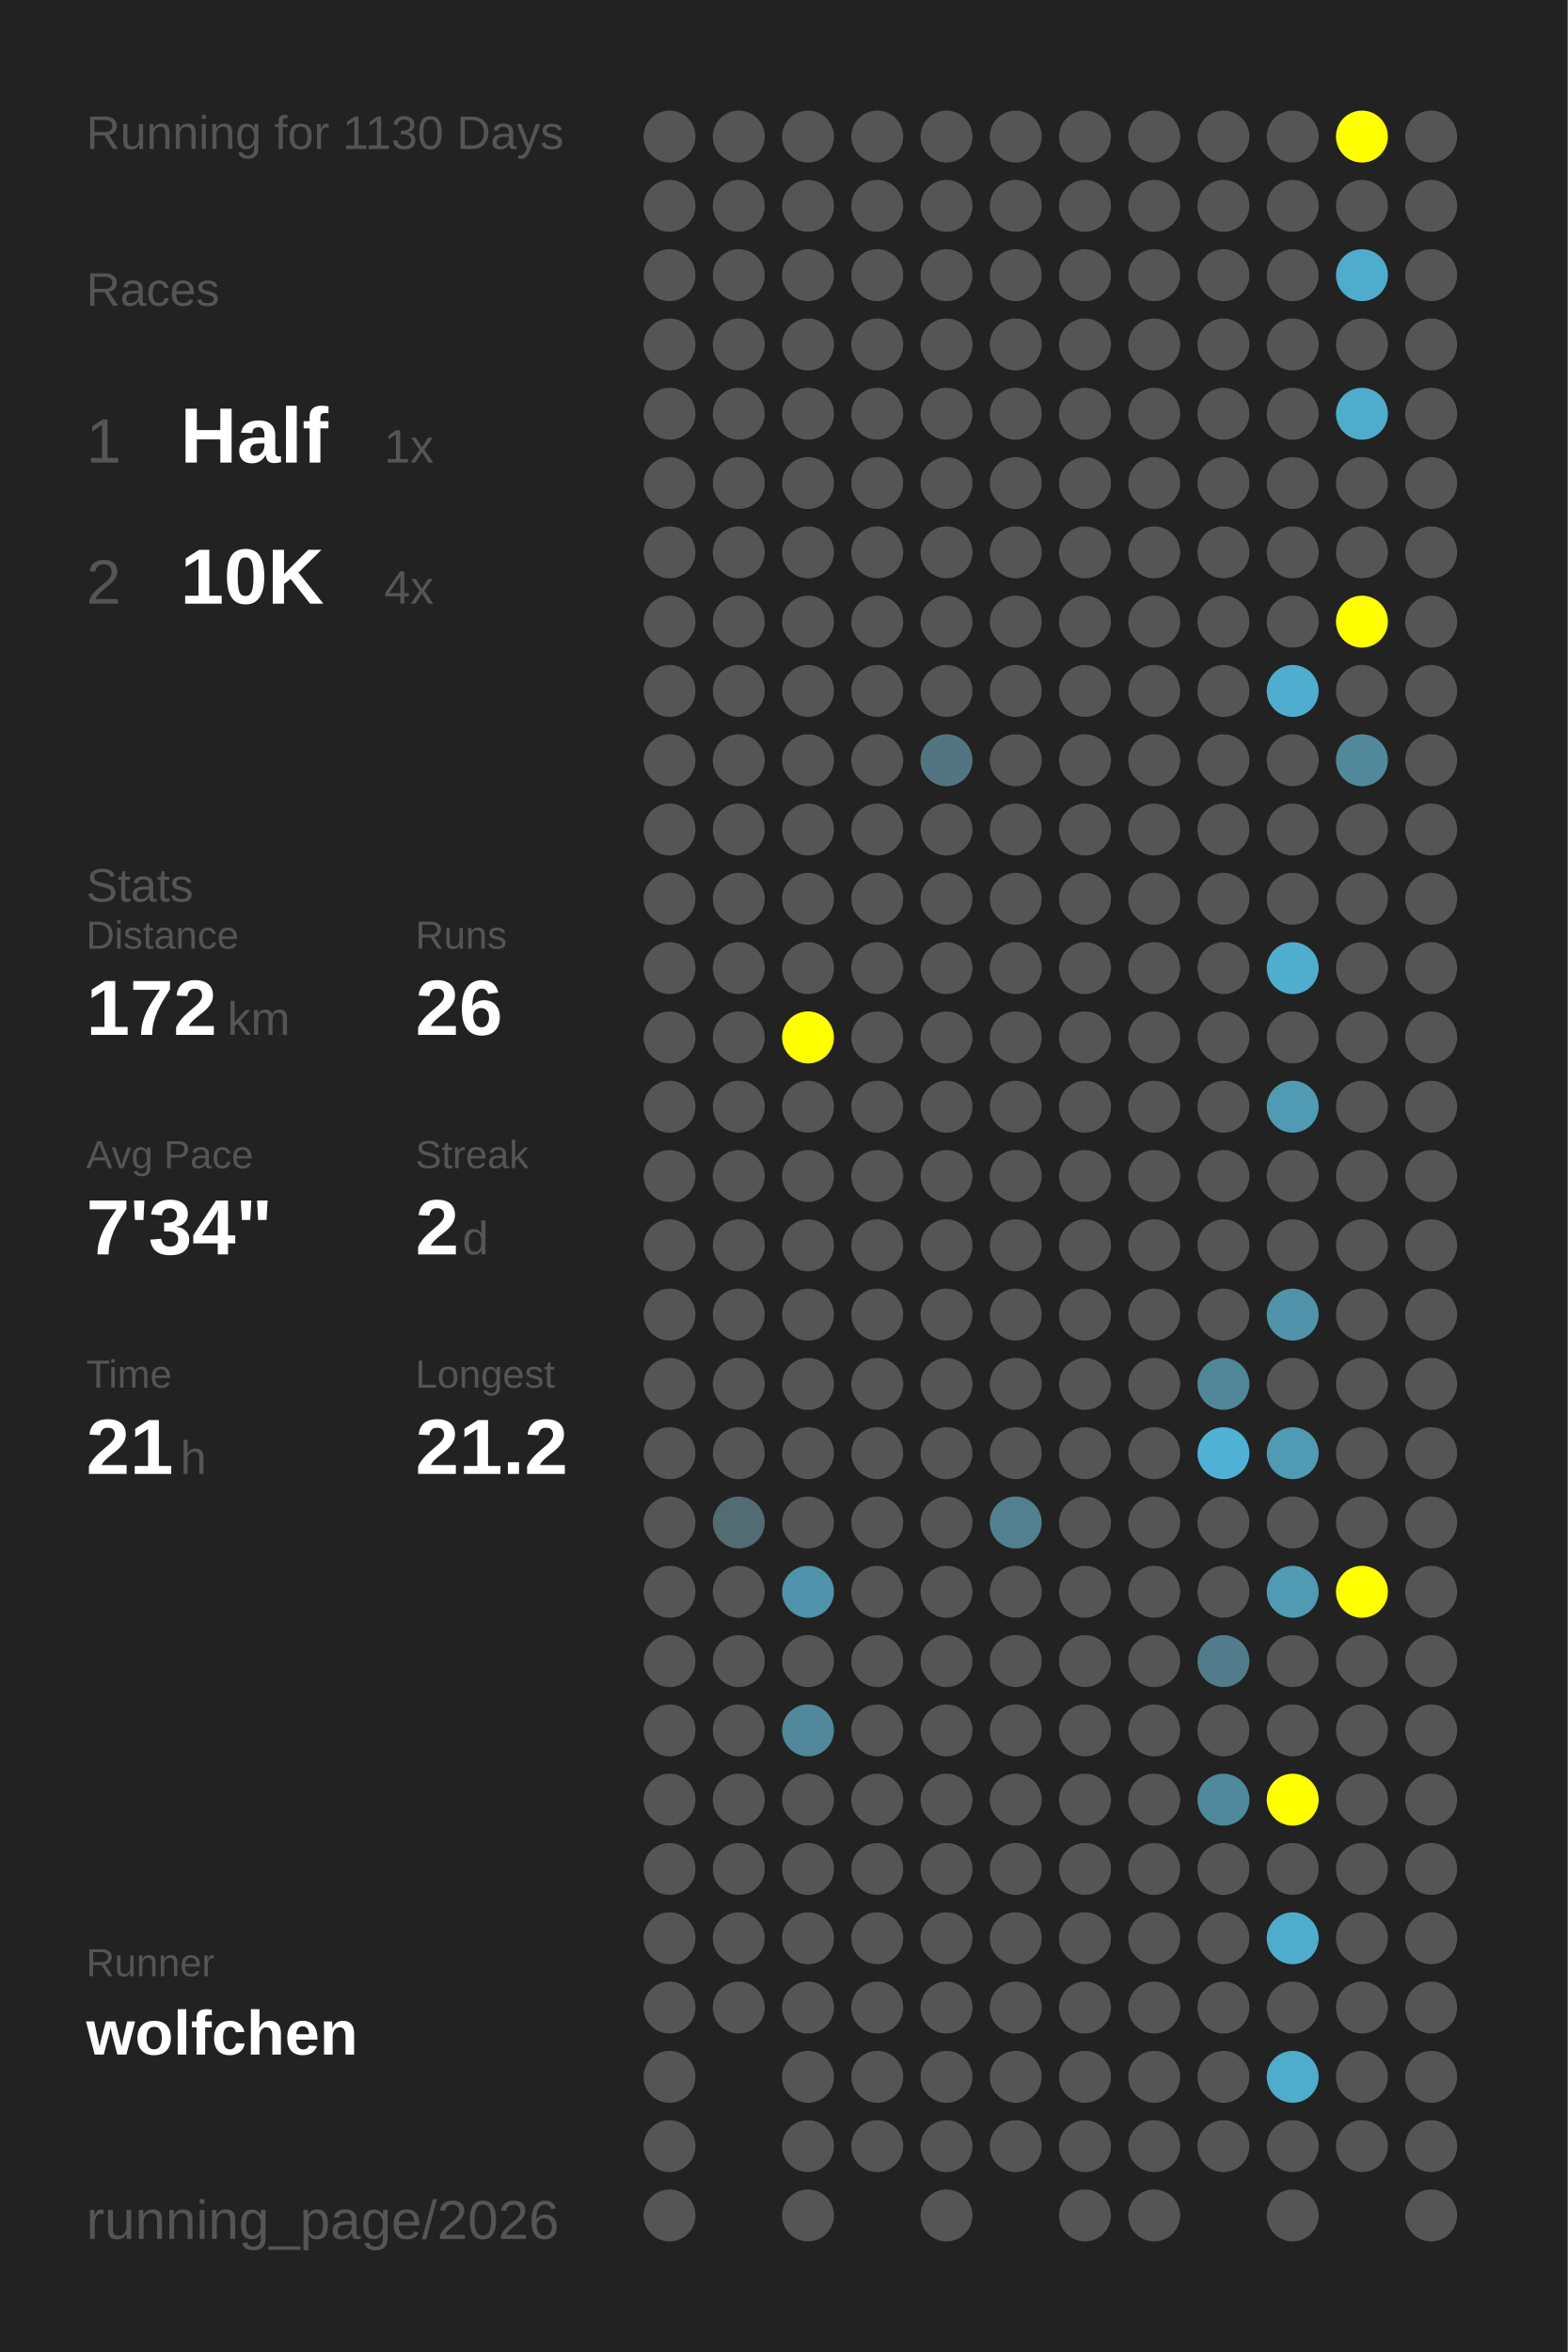
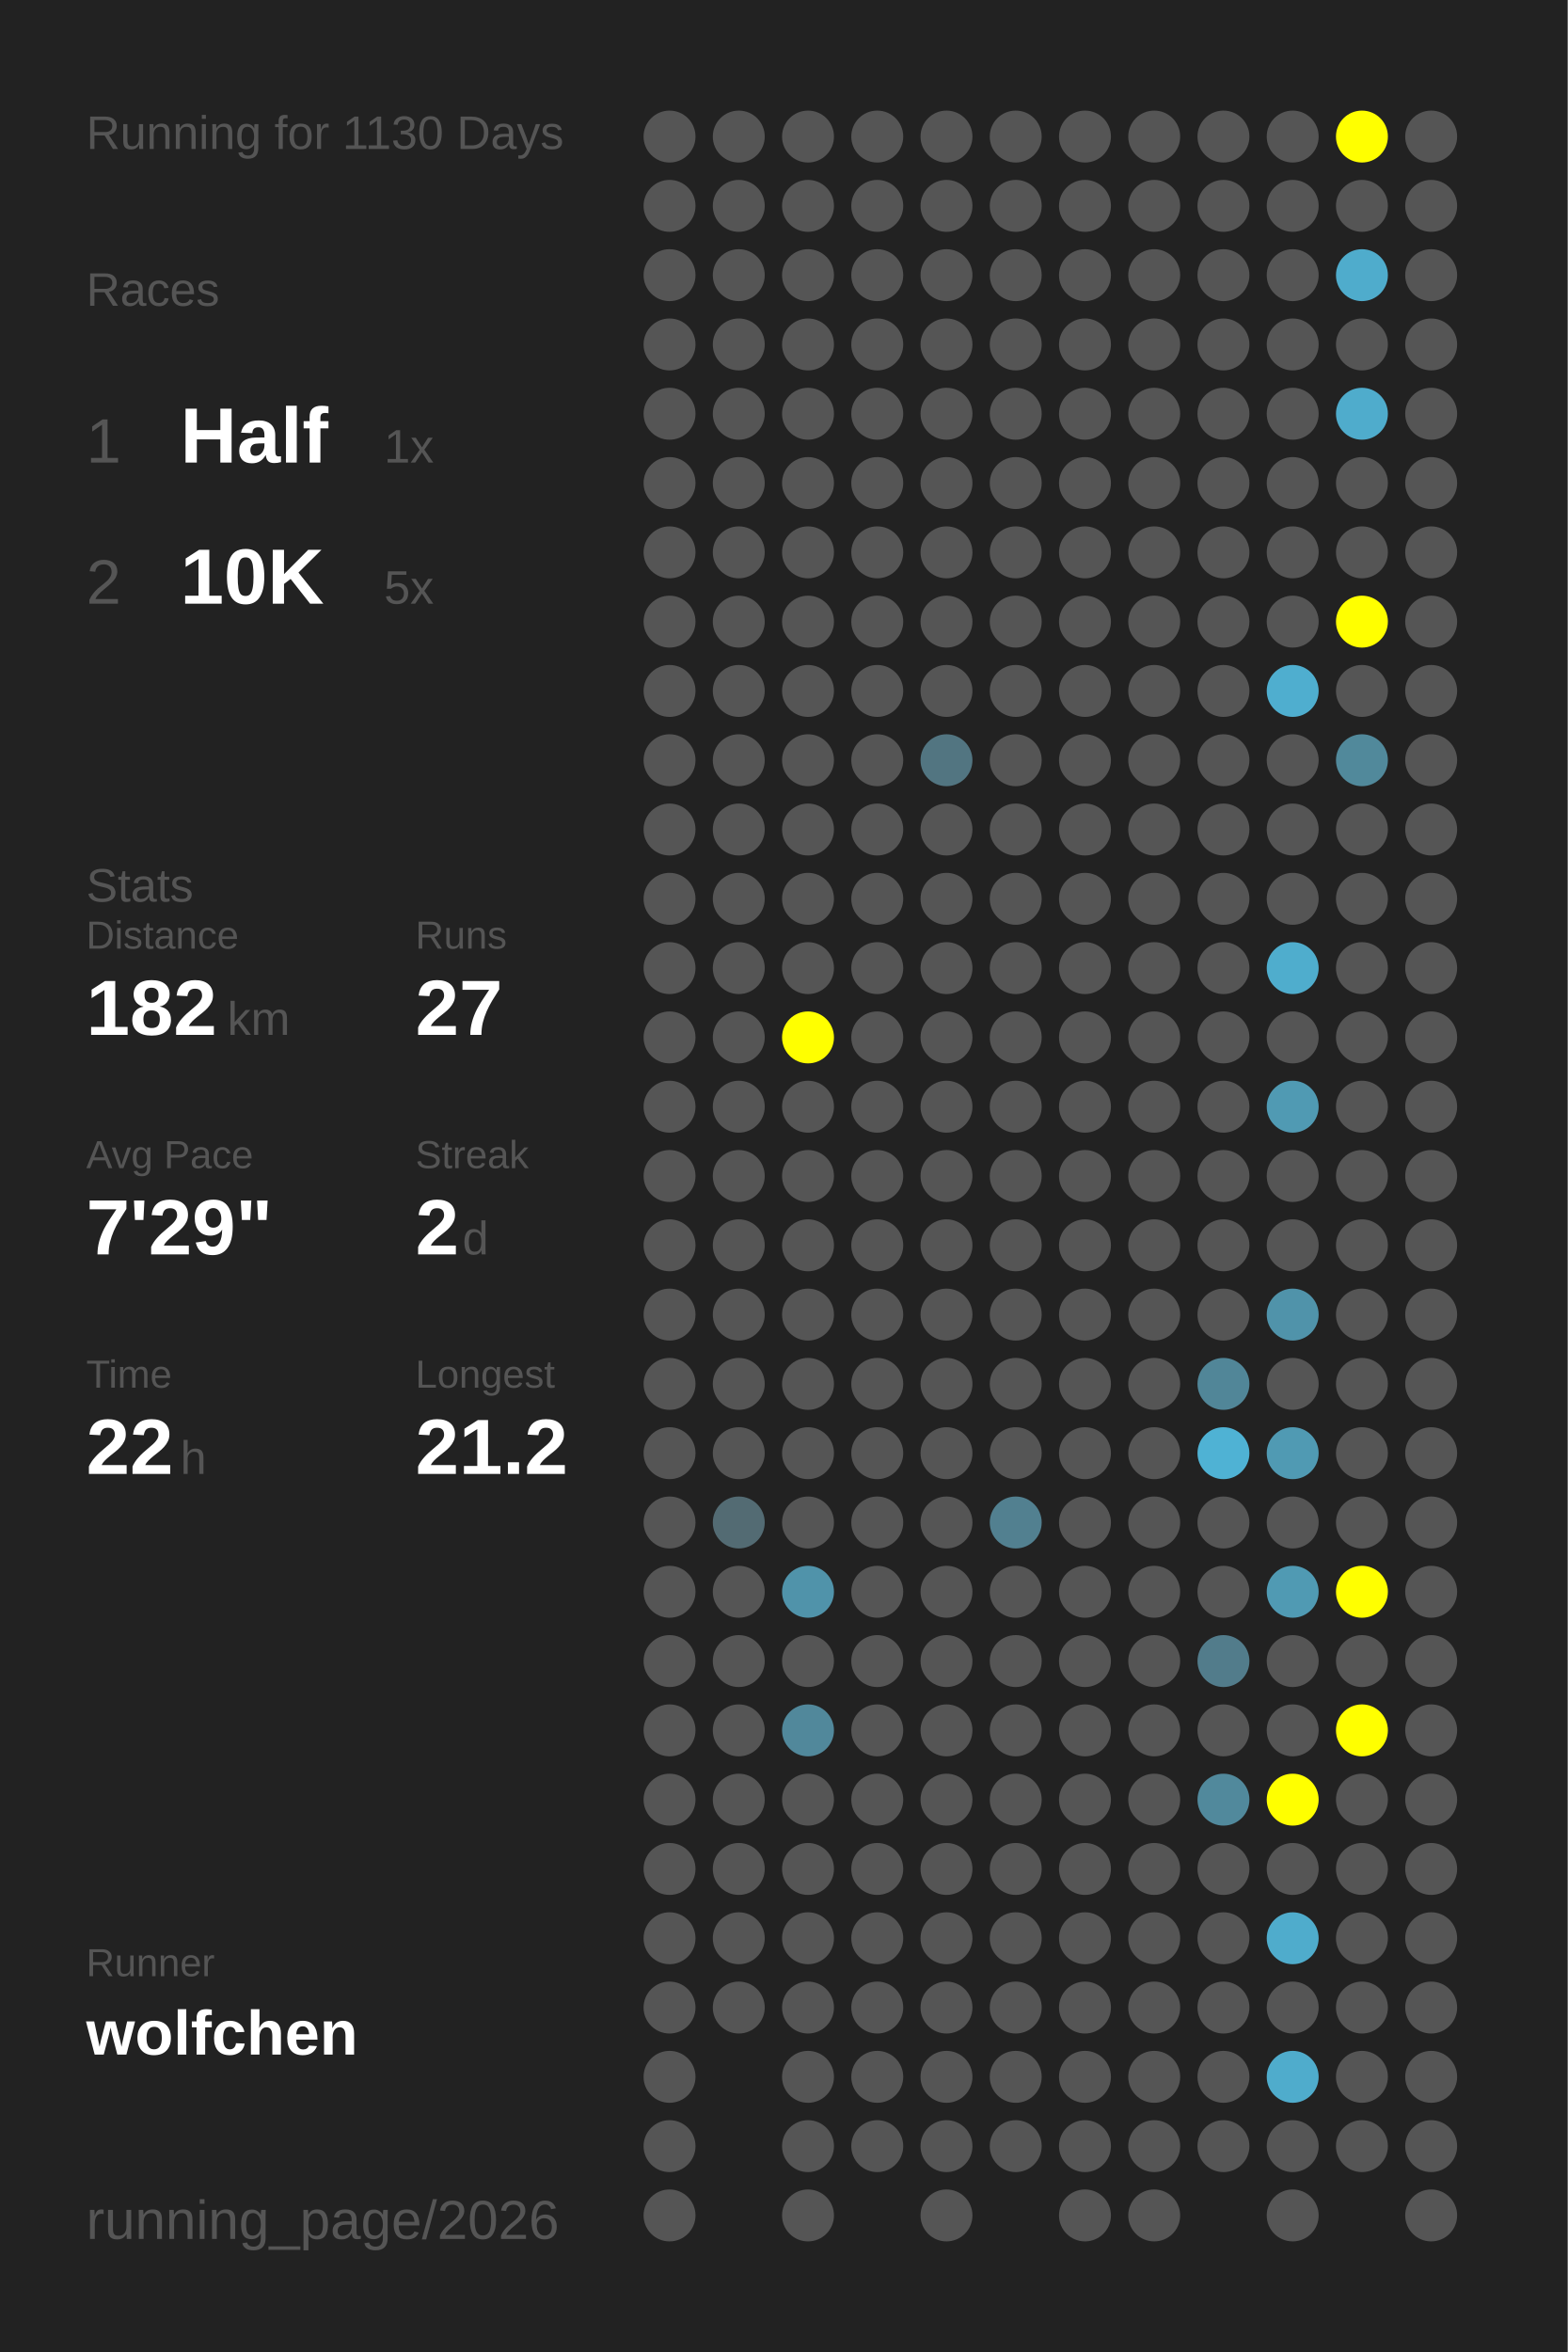
<svg xmlns="http://www.w3.org/2000/svg" baseProfile="full" height="300mm" version="1.1" viewBox="0,0,200,300" width="200mm">
  <defs />
  <rect fill="#222222" height="300" width="200" x="0" y="0" />
  <text fill="#555555" style="font-size:6px; font-family:Arial;" x="11" y="19">Running for 1130 Days</text>
  <text fill="#555555" style="font-size:6px; font-family:Arial;" x="11" y="39">Races</text>
  <text fill="#555555" style="font-size:8px; font-family:Arial;" x="11" y="59">1</text>
  <text fill="#FFFFFF" style="font-size:10px; font-family:Arial; font-weight:bold;" x="23" y="59">Half</text>
  <text fill="#555555" style="font-size:6px; font-family:Arial;" x="49" y="59">1x</text>
  <text fill="#555555" style="font-size:8px; font-family:Arial;" x="11" y="77">2</text>
  <text fill="#FFFFFF" style="font-size:10px; font-family:Arial; font-weight:bold;" x="23" y="77">10K</text>
-   <text fill="#555555" style="font-size:6px; font-family:Arial;" x="49" y="77">4x</text>
+   <text fill="#555555" style="font-size:6px; font-family:Arial;" x="49" y="77">5x</text>
  <text fill="#555555" style="font-size:6px; font-family:Arial;" x="11" y="115">Stats</text>
  <text fill="#555555" style="font-size:5px; font-family:Arial;" x="11" y="121">Distance</text>
-   <text fill="#FFFFFF" style="font-size:10px; font-family:Arial; font-weight:bold;" x="11" y="132">172</text>
+   <text fill="#FFFFFF" style="font-size:10px; font-family:Arial; font-weight:bold;" x="11" y="132">182</text>
  <text fill="#555555" style="font-size:6px; font-family:Arial;" x="29" y="132">km</text>
  <text fill="#555555" style="font-size:5px; font-family:Arial;" x="53" y="121">Runs</text>
-   <text fill="#FFFFFF" style="font-size:10px; font-family:Arial; font-weight:bold;" x="53" y="132">26</text>
+   <text fill="#FFFFFF" style="font-size:10px; font-family:Arial; font-weight:bold;" x="53" y="132">27</text>
  <text fill="#555555" style="font-size:5px; font-family:Arial;" x="11" y="149">Avg Pace</text>
-   <text fill="#FFFFFF" style="font-size:10px; font-family:Arial; font-weight:bold;" x="11" y="160">7'34"</text>
+   <text fill="#FFFFFF" style="font-size:10px; font-family:Arial; font-weight:bold;" x="11" y="160">7'29"</text>
  <text fill="#555555" style="font-size:5px; font-family:Arial;" x="53" y="149">Streak</text>
  <text fill="#FFFFFF" style="font-size:10px; font-family:Arial; font-weight:bold;" x="53" y="160">2</text>
  <text fill="#555555" style="font-size:6px; font-family:Arial;" x="59" y="160">d</text>
  <text fill="#555555" style="font-size:5px; font-family:Arial;" x="11" y="177">Time</text>
-   <text fill="#FFFFFF" style="font-size:10px; font-family:Arial; font-weight:bold;" x="11" y="188">21</text>
+   <text fill="#FFFFFF" style="font-size:10px; font-family:Arial; font-weight:bold;" x="11" y="188">22</text>
  <text fill="#555555" style="font-size:6px; font-family:Arial;" x="23" y="188">h</text>
  <text fill="#555555" style="font-size:5px; font-family:Arial;" x="53" y="177">Longest</text>
  <text fill="#FFFFFF" style="font-size:10px; font-family:Arial; font-weight:bold;" x="53" y="188">21.2</text>
  <text fill="#555555" style="font-size:5px; font-family:Arial;" x="11" y="252.065">Runner</text>
  <text fill="#FFFFFF" style="font-size:8px; font-family:Arial; font-weight:bold;" x="11" y="262.065">wolfchen</text>
  <text fill="#555555" style="font-size:7px; font-family:Arial;" x="11" y="285.581">running_page/2026</text>
  <circle cx="85.417" cy="17.419" fill="#555555" r="3.312" />
  <circle cx="85.417" cy="26.258" fill="#555555" r="3.312" />
  <circle cx="85.417" cy="35.097" fill="#555555" r="3.312" />
  <circle cx="85.417" cy="43.935" fill="#555555" r="3.312" />
  <circle cx="85.417" cy="52.774" fill="#555555" r="3.312" />
  <circle cx="85.417" cy="61.613" fill="#555555" r="3.312" />
  <circle cx="85.417" cy="70.452" fill="#555555" r="3.312" />
  <circle cx="85.417" cy="79.29" fill="#555555" r="3.312" />
  <circle cx="85.417" cy="88.129" fill="#555555" r="3.312" />
  <circle cx="85.417" cy="96.968" fill="#555555" r="3.312" />
  <circle cx="85.417" cy="105.806" fill="#555555" r="3.312" />
  <circle cx="85.417" cy="114.645" fill="#555555" r="3.312" />
  <circle cx="85.417" cy="123.484" fill="#555555" r="3.312" />
  <circle cx="85.417" cy="132.323" fill="#555555" r="3.312" />
  <circle cx="85.417" cy="141.161" fill="#555555" r="3.312" />
  <circle cx="85.417" cy="150" fill="#555555" r="3.312" />
  <circle cx="85.417" cy="158.839" fill="#555555" r="3.312" />
  <circle cx="85.417" cy="167.677" fill="#555555" r="3.312" />
  <circle cx="85.417" cy="176.516" fill="#555555" r="3.312" />
  <circle cx="85.417" cy="185.355" fill="#555555" r="3.312" />
  <circle cx="85.417" cy="194.194" fill="#555555" r="3.312" />
  <circle cx="85.417" cy="203.032" fill="#555555" r="3.312" />
  <circle cx="85.417" cy="211.871" fill="#555555" r="3.312" />
  <circle cx="85.417" cy="220.71" fill="#555555" r="3.312" />
  <circle cx="85.417" cy="229.548" fill="#555555" r="3.312" />
  <circle cx="85.417" cy="238.387" fill="#555555" r="3.312" />
  <circle cx="85.417" cy="247.226" fill="#555555" r="3.312" />
  <circle cx="85.417" cy="256.065" fill="#555555" r="3.312" />
  <circle cx="85.417" cy="264.903" fill="#555555" r="3.312" />
  <circle cx="85.417" cy="273.742" fill="#555555" r="3.312" />
  <circle cx="85.417" cy="282.581" fill="#555555" r="3.312" />
  <circle cx="94.25" cy="17.419" fill="#555555" r="3.312" />
  <circle cx="94.25" cy="26.258" fill="#555555" r="3.312" />
  <circle cx="94.25" cy="35.097" fill="#555555" r="3.312" />
  <circle cx="94.25" cy="43.935" fill="#555555" r="3.312" />
  <circle cx="94.25" cy="52.774" fill="#555555" r="3.312" />
  <circle cx="94.25" cy="61.613" fill="#555555" r="3.312" />
  <circle cx="94.25" cy="70.452" fill="#555555" r="3.312" />
  <circle cx="94.25" cy="79.29" fill="#555555" r="3.312" />
  <circle cx="94.25" cy="88.129" fill="#555555" r="3.312" />
  <circle cx="94.25" cy="96.968" fill="#555555" r="3.312" />
  <circle cx="94.25" cy="105.806" fill="#555555" r="3.312" />
  <circle cx="94.25" cy="114.645" fill="#555555" r="3.312" />
  <circle cx="94.25" cy="123.484" fill="#555555" r="3.312" />
  <circle cx="94.25" cy="132.323" fill="#555555" r="3.312" />
  <circle cx="94.25" cy="141.161" fill="#555555" r="3.312" />
  <circle cx="94.25" cy="150" fill="#555555" r="3.312" />
  <circle cx="94.25" cy="158.839" fill="#555555" r="3.312" />
  <circle cx="94.25" cy="167.677" fill="#555555" r="3.312" />
  <circle cx="94.25" cy="176.516" fill="#555555" r="3.312" />
  <circle cx="94.25" cy="185.355" fill="#555555" r="3.312" />
  <circle cx="94.25" cy="194.194" fill="#536b73" r="3.312" />
  <circle cx="94.25" cy="203.032" fill="#555555" r="3.312" />
  <circle cx="94.25" cy="211.871" fill="#555555" r="3.312" />
  <circle cx="94.25" cy="220.71" fill="#555555" r="3.312" />
  <circle cx="94.25" cy="229.548" fill="#555555" r="3.312" />
  <circle cx="94.25" cy="238.387" fill="#555555" r="3.312" />
  <circle cx="94.25" cy="247.226" fill="#555555" r="3.312" />
  <circle cx="94.25" cy="256.065" fill="#555555" r="3.312" />
  <circle cx="103.083" cy="17.419" fill="#555555" r="3.312" />
  <circle cx="103.083" cy="26.258" fill="#555555" r="3.312" />
  <circle cx="103.083" cy="35.097" fill="#555555" r="3.312" />
  <circle cx="103.083" cy="43.935" fill="#555555" r="3.312" />
  <circle cx="103.083" cy="52.774" fill="#555555" r="3.312" />
  <circle cx="103.083" cy="61.613" fill="#555555" r="3.312" />
  <circle cx="103.083" cy="70.452" fill="#555555" r="3.312" />
  <circle cx="103.083" cy="79.29" fill="#555555" r="3.312" />
  <circle cx="103.083" cy="88.129" fill="#555555" r="3.312" />
  <circle cx="103.083" cy="96.968" fill="#555555" r="3.312" />
  <circle cx="103.083" cy="105.806" fill="#555555" r="3.312" />
  <circle cx="103.083" cy="114.645" fill="#555555" r="3.312" />
  <circle cx="103.083" cy="123.484" fill="#555555" r="3.312" />
  <circle cx="103.083" cy="132.323" fill="#FFFF00" r="3.312" />
  <circle cx="103.083" cy="141.161" fill="#555555" r="3.312" />
  <circle cx="103.083" cy="150" fill="#555555" r="3.312" />
  <circle cx="103.083" cy="158.839" fill="#555555" r="3.312" />
  <circle cx="103.083" cy="167.677" fill="#555555" r="3.312" />
  <circle cx="103.083" cy="176.516" fill="#555555" r="3.312" />
  <circle cx="103.083" cy="185.355" fill="#555555" r="3.312" />
  <circle cx="103.083" cy="194.194" fill="#555555" r="3.312" />
  <circle cx="103.083" cy="203.032" fill="#5093aa" r="3.312" />
  <circle cx="103.083" cy="211.871" fill="#555555" r="3.312" />
  <circle cx="103.083" cy="220.71" fill="#51889b" r="3.312" />
  <circle cx="103.083" cy="229.548" fill="#555555" r="3.312" />
  <circle cx="103.083" cy="238.387" fill="#555555" r="3.312" />
  <circle cx="103.083" cy="247.226" fill="#555555" r="3.312" />
  <circle cx="103.083" cy="256.065" fill="#555555" r="3.312" />
  <circle cx="103.083" cy="264.903" fill="#555555" r="3.312" />
  <circle cx="103.083" cy="273.742" fill="#555555" r="3.312" />
  <circle cx="103.083" cy="282.581" fill="#555555" r="3.312" />
  <circle cx="111.917" cy="17.419" fill="#555555" r="3.312" />
  <circle cx="111.917" cy="26.258" fill="#555555" r="3.312" />
  <circle cx="111.917" cy="35.097" fill="#555555" r="3.312" />
  <circle cx="111.917" cy="43.935" fill="#555555" r="3.312" />
  <circle cx="111.917" cy="52.774" fill="#555555" r="3.312" />
  <circle cx="111.917" cy="61.613" fill="#555555" r="3.312" />
  <circle cx="111.917" cy="70.452" fill="#555555" r="3.312" />
  <circle cx="111.917" cy="79.29" fill="#555555" r="3.312" />
  <circle cx="111.917" cy="88.129" fill="#555555" r="3.312" />
  <circle cx="111.917" cy="96.968" fill="#555555" r="3.312" />
  <circle cx="111.917" cy="105.806" fill="#555555" r="3.312" />
  <circle cx="111.917" cy="114.645" fill="#555555" r="3.312" />
  <circle cx="111.917" cy="123.484" fill="#555555" r="3.312" />
  <circle cx="111.917" cy="132.323" fill="#555555" r="3.312" />
  <circle cx="111.917" cy="141.161" fill="#555555" r="3.312" />
  <circle cx="111.917" cy="150" fill="#555555" r="3.312" />
  <circle cx="111.917" cy="158.839" fill="#555555" r="3.312" />
  <circle cx="111.917" cy="167.677" fill="#555555" r="3.312" />
  <circle cx="111.917" cy="176.516" fill="#555555" r="3.312" />
  <circle cx="111.917" cy="185.355" fill="#555555" r="3.312" />
  <circle cx="111.917" cy="194.194" fill="#555555" r="3.312" />
  <circle cx="111.917" cy="203.032" fill="#555555" r="3.312" />
  <circle cx="111.917" cy="211.871" fill="#555555" r="3.312" />
  <circle cx="111.917" cy="220.71" fill="#555555" r="3.312" />
  <circle cx="111.917" cy="229.548" fill="#555555" r="3.312" />
  <circle cx="111.917" cy="238.387" fill="#555555" r="3.312" />
  <circle cx="111.917" cy="247.226" fill="#555555" r="3.312" />
  <circle cx="111.917" cy="256.065" fill="#555555" r="3.312" />
  <circle cx="111.917" cy="264.903" fill="#555555" r="3.312" />
  <circle cx="111.917" cy="273.742" fill="#555555" r="3.312" />
  <circle cx="120.75" cy="17.419" fill="#555555" r="3.312" />
  <circle cx="120.75" cy="26.258" fill="#555555" r="3.312" />
  <circle cx="120.75" cy="35.097" fill="#555555" r="3.312" />
  <circle cx="120.75" cy="43.935" fill="#555555" r="3.312" />
  <circle cx="120.75" cy="52.774" fill="#555555" r="3.312" />
  <circle cx="120.75" cy="61.613" fill="#555555" r="3.312" />
  <circle cx="120.75" cy="70.452" fill="#555555" r="3.312" />
  <circle cx="120.75" cy="79.29" fill="#555555" r="3.312" />
  <circle cx="120.75" cy="88.129" fill="#555555" r="3.312" />
  <circle cx="120.75" cy="96.968" fill="#527581" r="3.312" />
  <circle cx="120.75" cy="105.806" fill="#555555" r="3.312" />
  <circle cx="120.75" cy="114.645" fill="#555555" r="3.312" />
  <circle cx="120.75" cy="123.484" fill="#555555" r="3.312" />
  <circle cx="120.75" cy="132.323" fill="#555555" r="3.312" />
  <circle cx="120.75" cy="141.161" fill="#555555" r="3.312" />
  <circle cx="120.75" cy="150" fill="#555555" r="3.312" />
  <circle cx="120.75" cy="158.839" fill="#555555" r="3.312" />
  <circle cx="120.75" cy="167.677" fill="#555555" r="3.312" />
  <circle cx="120.75" cy="176.516" fill="#555555" r="3.312" />
  <circle cx="120.75" cy="185.355" fill="#555555" r="3.312" />
  <circle cx="120.75" cy="194.194" fill="#555555" r="3.312" />
  <circle cx="120.75" cy="203.032" fill="#555555" r="3.312" />
  <circle cx="120.75" cy="211.871" fill="#555555" r="3.312" />
  <circle cx="120.75" cy="220.71" fill="#555555" r="3.312" />
  <circle cx="120.75" cy="229.548" fill="#555555" r="3.312" />
  <circle cx="120.75" cy="238.387" fill="#555555" r="3.312" />
  <circle cx="120.75" cy="247.226" fill="#555555" r="3.312" />
  <circle cx="120.75" cy="256.065" fill="#555555" r="3.312" />
  <circle cx="120.75" cy="264.903" fill="#555555" r="3.312" />
  <circle cx="120.75" cy="273.742" fill="#555555" r="3.312" />
  <circle cx="120.75" cy="282.581" fill="#555555" r="3.312" />
  <circle cx="129.583" cy="17.419" fill="#555555" r="3.312" />
  <circle cx="129.583" cy="26.258" fill="#555555" r="3.312" />
  <circle cx="129.583" cy="35.097" fill="#555555" r="3.312" />
  <circle cx="129.583" cy="43.935" fill="#555555" r="3.312" />
  <circle cx="129.583" cy="52.774" fill="#555555" r="3.312" />
  <circle cx="129.583" cy="61.613" fill="#555555" r="3.312" />
  <circle cx="129.583" cy="70.452" fill="#555555" r="3.312" />
  <circle cx="129.583" cy="79.29" fill="#555555" r="3.312" />
  <circle cx="129.583" cy="88.129" fill="#555555" r="3.312" />
  <circle cx="129.583" cy="96.968" fill="#555555" r="3.312" />
  <circle cx="129.583" cy="105.806" fill="#555555" r="3.312" />
  <circle cx="129.583" cy="114.645" fill="#555555" r="3.312" />
  <circle cx="129.583" cy="123.484" fill="#555555" r="3.312" />
  <circle cx="129.583" cy="132.323" fill="#555555" r="3.312" />
  <circle cx="129.583" cy="141.161" fill="#555555" r="3.312" />
  <circle cx="129.583" cy="150" fill="#555555" r="3.312" />
  <circle cx="129.583" cy="158.839" fill="#555555" r="3.312" />
  <circle cx="129.583" cy="167.677" fill="#555555" r="3.312" />
  <circle cx="129.583" cy="176.516" fill="#555555" r="3.312" />
  <circle cx="129.583" cy="185.355" fill="#555555" r="3.312" />
  <circle cx="129.583" cy="194.194" fill="#528090" r="3.312" />
  <circle cx="129.583" cy="203.032" fill="#555555" r="3.312" />
  <circle cx="129.583" cy="211.871" fill="#555555" r="3.312" />
  <circle cx="129.583" cy="220.71" fill="#555555" r="3.312" />
  <circle cx="129.583" cy="229.548" fill="#555555" r="3.312" />
  <circle cx="129.583" cy="238.387" fill="#555555" r="3.312" />
  <circle cx="129.583" cy="247.226" fill="#555555" r="3.312" />
  <circle cx="129.583" cy="256.065" fill="#555555" r="3.312" />
  <circle cx="129.583" cy="264.903" fill="#555555" r="3.312" />
  <circle cx="129.583" cy="273.742" fill="#555555" r="3.312" />
  <circle cx="138.417" cy="17.419" fill="#555555" r="3.312" />
  <circle cx="138.417" cy="26.258" fill="#555555" r="3.312" />
  <circle cx="138.417" cy="35.097" fill="#555555" r="3.312" />
  <circle cx="138.417" cy="43.935" fill="#555555" r="3.312" />
  <circle cx="138.417" cy="52.774" fill="#555555" r="3.312" />
  <circle cx="138.417" cy="61.613" fill="#555555" r="3.312" />
  <circle cx="138.417" cy="70.452" fill="#555555" r="3.312" />
  <circle cx="138.417" cy="79.29" fill="#555555" r="3.312" />
  <circle cx="138.417" cy="88.129" fill="#555555" r="3.312" />
  <circle cx="138.417" cy="96.968" fill="#555555" r="3.312" />
  <circle cx="138.417" cy="105.806" fill="#555555" r="3.312" />
  <circle cx="138.417" cy="114.645" fill="#555555" r="3.312" />
  <circle cx="138.417" cy="123.484" fill="#555555" r="3.312" />
  <circle cx="138.417" cy="132.323" fill="#555555" r="3.312" />
  <circle cx="138.417" cy="141.161" fill="#555555" r="3.312" />
  <circle cx="138.417" cy="150" fill="#555555" r="3.312" />
  <circle cx="138.417" cy="158.839" fill="#555555" r="3.312" />
  <circle cx="138.417" cy="167.677" fill="#555555" r="3.312" />
  <circle cx="138.417" cy="176.516" fill="#555555" r="3.312" />
  <circle cx="138.417" cy="185.355" fill="#555555" r="3.312" />
  <circle cx="138.417" cy="194.194" fill="#555555" r="3.312" />
  <circle cx="138.417" cy="203.032" fill="#555555" r="3.312" />
  <circle cx="138.417" cy="211.871" fill="#555555" r="3.312" />
  <circle cx="138.417" cy="220.71" fill="#555555" r="3.312" />
  <circle cx="138.417" cy="229.548" fill="#555555" r="3.312" />
  <circle cx="138.417" cy="238.387" fill="#555555" r="3.312" />
  <circle cx="138.417" cy="247.226" fill="#555555" r="3.312" />
  <circle cx="138.417" cy="256.065" fill="#555555" r="3.312" />
  <circle cx="138.417" cy="264.903" fill="#555555" r="3.312" />
  <circle cx="138.417" cy="273.742" fill="#555555" r="3.312" />
  <circle cx="138.417" cy="282.581" fill="#555555" r="3.312" />
  <circle cx="147.25" cy="17.419" fill="#555555" r="3.312" />
  <circle cx="147.25" cy="26.258" fill="#555555" r="3.312" />
  <circle cx="147.25" cy="35.097" fill="#555555" r="3.312" />
  <circle cx="147.25" cy="43.935" fill="#555555" r="3.312" />
  <circle cx="147.25" cy="52.774" fill="#555555" r="3.312" />
  <circle cx="147.25" cy="61.613" fill="#555555" r="3.312" />
  <circle cx="147.25" cy="70.452" fill="#555555" r="3.312" />
  <circle cx="147.25" cy="79.29" fill="#555555" r="3.312" />
  <circle cx="147.25" cy="88.129" fill="#555555" r="3.312" />
  <circle cx="147.25" cy="96.968" fill="#555555" r="3.312" />
  <circle cx="147.25" cy="105.806" fill="#555555" r="3.312" />
  <circle cx="147.25" cy="114.645" fill="#555555" r="3.312" />
  <circle cx="147.25" cy="123.484" fill="#555555" r="3.312" />
  <circle cx="147.25" cy="132.323" fill="#555555" r="3.312" />
  <circle cx="147.25" cy="141.161" fill="#555555" r="3.312" />
  <circle cx="147.25" cy="150" fill="#555555" r="3.312" />
  <circle cx="147.25" cy="158.839" fill="#555555" r="3.312" />
  <circle cx="147.25" cy="167.677" fill="#555555" r="3.312" />
  <circle cx="147.25" cy="176.516" fill="#555555" r="3.312" />
  <circle cx="147.25" cy="185.355" fill="#555555" r="3.312" />
  <circle cx="147.25" cy="194.194" fill="#555555" r="3.312" />
  <circle cx="147.25" cy="203.032" fill="#555555" r="3.312" />
  <circle cx="147.25" cy="211.871" fill="#555555" r="3.312" />
  <circle cx="147.25" cy="220.71" fill="#555555" r="3.312" />
  <circle cx="147.25" cy="229.548" fill="#555555" r="3.312" />
  <circle cx="147.25" cy="238.387" fill="#555555" r="3.312" />
  <circle cx="147.25" cy="247.226" fill="#555555" r="3.312" />
  <circle cx="147.25" cy="256.065" fill="#555555" r="3.312" />
  <circle cx="147.25" cy="264.903" fill="#555555" r="3.312" />
  <circle cx="147.25" cy="273.742" fill="#555555" r="3.312" />
  <circle cx="147.25" cy="282.581" fill="#555555" r="3.312" />
  <circle cx="156.083" cy="17.419" fill="#555555" r="3.312" />
  <circle cx="156.083" cy="26.258" fill="#555555" r="3.312" />
  <circle cx="156.083" cy="35.097" fill="#555555" r="3.312" />
  <circle cx="156.083" cy="43.935" fill="#555555" r="3.312" />
  <circle cx="156.083" cy="52.774" fill="#555555" r="3.312" />
  <circle cx="156.083" cy="61.613" fill="#555555" r="3.312" />
  <circle cx="156.083" cy="70.452" fill="#555555" r="3.312" />
  <circle cx="156.083" cy="79.29" fill="#555555" r="3.312" />
  <circle cx="156.083" cy="88.129" fill="#555555" r="3.312" />
  <circle cx="156.083" cy="96.968" fill="#555555" r="3.312" />
  <circle cx="156.083" cy="105.806" fill="#555555" r="3.312" />
  <circle cx="156.083" cy="114.645" fill="#555555" r="3.312" />
  <circle cx="156.083" cy="123.484" fill="#555555" r="3.312" />
  <circle cx="156.083" cy="132.323" fill="#555555" r="3.312" />
  <circle cx="156.083" cy="141.161" fill="#555555" r="3.312" />
  <circle cx="156.083" cy="150" fill="#555555" r="3.312" />
  <circle cx="156.083" cy="158.839" fill="#555555" r="3.312" />
  <circle cx="156.083" cy="167.677" fill="#555555" r="3.312" />
  <circle cx="156.083" cy="176.516" fill="#518698" r="3.312" />
  <circle cx="156.083" cy="185.355" fill="#4fb2d4" r="3.312" />
  <circle cx="156.083" cy="194.194" fill="#555555" r="3.312" />
  <circle cx="156.083" cy="203.032" fill="#555555" r="3.312" />
  <circle cx="156.083" cy="211.871" fill="#527c8b" r="3.312" />
  <circle cx="156.083" cy="220.71" fill="#555555" r="3.312" />
  <circle cx="156.083" cy="229.548" fill="#51899c" r="3.312" />
  <circle cx="156.083" cy="238.387" fill="#555555" r="3.312" />
  <circle cx="156.083" cy="247.226" fill="#555555" r="3.312" />
  <circle cx="156.083" cy="256.065" fill="#555555" r="3.312" />
  <circle cx="156.083" cy="264.903" fill="#555555" r="3.312" />
  <circle cx="156.083" cy="273.742" fill="#555555" r="3.312" />
  <circle cx="164.917" cy="17.419" fill="#555555" r="3.312" />
  <circle cx="164.917" cy="26.258" fill="#555555" r="3.312" />
  <circle cx="164.917" cy="35.097" fill="#555555" r="3.312" />
  <circle cx="164.917" cy="43.935" fill="#555555" r="3.312" />
  <circle cx="164.917" cy="52.774" fill="#555555" r="3.312" />
  <circle cx="164.917" cy="61.613" fill="#555555" r="3.312" />
  <circle cx="164.917" cy="70.452" fill="#555555" r="3.312" />
  <circle cx="164.917" cy="79.29" fill="#555555" r="3.312" />
  <circle cx="164.917" cy="88.129" fill="#4faecf" r="3.312" />
  <circle cx="164.917" cy="96.968" fill="#555555" r="3.312" />
  <circle cx="164.917" cy="105.806" fill="#555555" r="3.312" />
  <circle cx="164.917" cy="114.645" fill="#555555" r="3.312" />
  <circle cx="164.917" cy="123.484" fill="#4fadcd" r="3.312" />
  <circle cx="164.917" cy="132.323" fill="#555555" r="3.312" />
  <circle cx="164.917" cy="141.161" fill="#509ab3" r="3.312" />
  <circle cx="164.917" cy="150" fill="#555555" r="3.312" />
  <circle cx="164.917" cy="158.839" fill="#555555" r="3.312" />
  <circle cx="164.917" cy="167.677" fill="#5093aa" r="3.312" />
  <circle cx="164.917" cy="176.516" fill="#555555" r="3.312" />
  <circle cx="164.917" cy="185.355" fill="#509ab3" r="3.312" />
  <circle cx="164.917" cy="194.194" fill="#555555" r="3.312" />
  <circle cx="164.917" cy="203.032" fill="#509ab3" r="3.312" />
  <circle cx="164.917" cy="211.871" fill="#555555" r="3.312" />
  <circle cx="164.917" cy="220.71" fill="#555555" r="3.312" />
  <circle cx="164.917" cy="229.548" fill="#FFFF00" r="3.312" />
  <circle cx="164.917" cy="238.387" fill="#555555" r="3.312" />
  <circle cx="164.917" cy="247.226" fill="#4faccc" r="3.312" />
  <circle cx="164.917" cy="256.065" fill="#555555" r="3.312" />
  <circle cx="164.917" cy="264.903" fill="#4faccc" r="3.312" />
  <circle cx="164.917" cy="273.742" fill="#555555" r="3.312" />
  <circle cx="164.917" cy="282.581" fill="#555555" r="3.312" />
  <circle cx="173.75" cy="17.419" fill="#FFFF00" r="3.312" />
  <circle cx="173.75" cy="26.258" fill="#555555" r="3.312" />
  <circle cx="173.75" cy="35.097" fill="#4faccc" r="3.312" />
  <circle cx="173.75" cy="43.935" fill="#555555" r="3.312" />
  <circle cx="173.75" cy="52.774" fill="#4faccc" r="3.312" />
  <circle cx="173.75" cy="61.613" fill="#555555" r="3.312" />
  <circle cx="173.75" cy="70.452" fill="#555555" r="3.312" />
  <circle cx="173.75" cy="79.29" fill="#FFFF00" r="3.312" />
  <circle cx="173.75" cy="88.129" fill="#555555" r="3.312" />
  <circle cx="173.75" cy="96.968" fill="#51899b" r="3.312" />
  <circle cx="173.75" cy="105.806" fill="#555555" r="3.312" />
  <circle cx="173.75" cy="114.645" fill="#555555" r="3.312" />
  <circle cx="173.75" cy="123.484" fill="#555555" r="3.312" />
  <circle cx="173.75" cy="132.323" fill="#555555" r="3.312" />
  <circle cx="173.75" cy="141.161" fill="#555555" r="3.312" />
  <circle cx="173.75" cy="150" fill="#555555" r="3.312" />
  <circle cx="173.75" cy="158.839" fill="#555555" r="3.312" />
  <circle cx="173.75" cy="167.677" fill="#555555" r="3.312" />
  <circle cx="173.75" cy="176.516" fill="#555555" r="3.312" />
  <circle cx="173.75" cy="185.355" fill="#555555" r="3.312" />
  <circle cx="173.75" cy="194.194" fill="#555555" r="3.312" />
  <circle cx="173.75" cy="203.032" fill="#FFFF00" r="3.312" />
  <circle cx="173.75" cy="211.871" fill="#555555" r="3.312" />
-   <circle cx="173.75" cy="220.71" fill="#555555" r="3.312" />
+   <circle cx="173.75" cy="220.71" fill="#FFFF00" r="3.312" />
  <circle cx="173.75" cy="229.548" fill="#555555" r="3.312" />
  <circle cx="173.75" cy="238.387" fill="#555555" r="3.312" />
  <circle cx="173.75" cy="247.226" fill="#555555" r="3.312" />
  <circle cx="173.75" cy="256.065" fill="#555555" r="3.312" />
  <circle cx="173.75" cy="264.903" fill="#555555" r="3.312" />
  <circle cx="173.75" cy="273.742" fill="#555555" r="3.312" />
  <circle cx="182.583" cy="17.419" fill="#555555" r="3.312" />
  <circle cx="182.583" cy="26.258" fill="#555555" r="3.312" />
  <circle cx="182.583" cy="35.097" fill="#555555" r="3.312" />
  <circle cx="182.583" cy="43.935" fill="#555555" r="3.312" />
  <circle cx="182.583" cy="52.774" fill="#555555" r="3.312" />
  <circle cx="182.583" cy="61.613" fill="#555555" r="3.312" />
  <circle cx="182.583" cy="70.452" fill="#555555" r="3.312" />
  <circle cx="182.583" cy="79.29" fill="#555555" r="3.312" />
  <circle cx="182.583" cy="88.129" fill="#555555" r="3.312" />
  <circle cx="182.583" cy="96.968" fill="#555555" r="3.312" />
  <circle cx="182.583" cy="105.806" fill="#555555" r="3.312" />
  <circle cx="182.583" cy="114.645" fill="#555555" r="3.312" />
  <circle cx="182.583" cy="123.484" fill="#555555" r="3.312" />
  <circle cx="182.583" cy="132.323" fill="#555555" r="3.312" />
  <circle cx="182.583" cy="141.161" fill="#555555" r="3.312" />
  <circle cx="182.583" cy="150" fill="#555555" r="3.312" />
  <circle cx="182.583" cy="158.839" fill="#555555" r="3.312" />
  <circle cx="182.583" cy="167.677" fill="#555555" r="3.312" />
  <circle cx="182.583" cy="176.516" fill="#555555" r="3.312" />
  <circle cx="182.583" cy="185.355" fill="#555555" r="3.312" />
  <circle cx="182.583" cy="194.194" fill="#555555" r="3.312" />
  <circle cx="182.583" cy="203.032" fill="#555555" r="3.312" />
  <circle cx="182.583" cy="211.871" fill="#555555" r="3.312" />
  <circle cx="182.583" cy="220.71" fill="#555555" r="3.312" />
  <circle cx="182.583" cy="229.548" fill="#555555" r="3.312" />
  <circle cx="182.583" cy="238.387" fill="#555555" r="3.312" />
  <circle cx="182.583" cy="247.226" fill="#555555" r="3.312" />
  <circle cx="182.583" cy="256.065" fill="#555555" r="3.312" />
  <circle cx="182.583" cy="264.903" fill="#555555" r="3.312" />
  <circle cx="182.583" cy="273.742" fill="#555555" r="3.312" />
  <circle cx="182.583" cy="282.581" fill="#555555" r="3.312" />
</svg>
